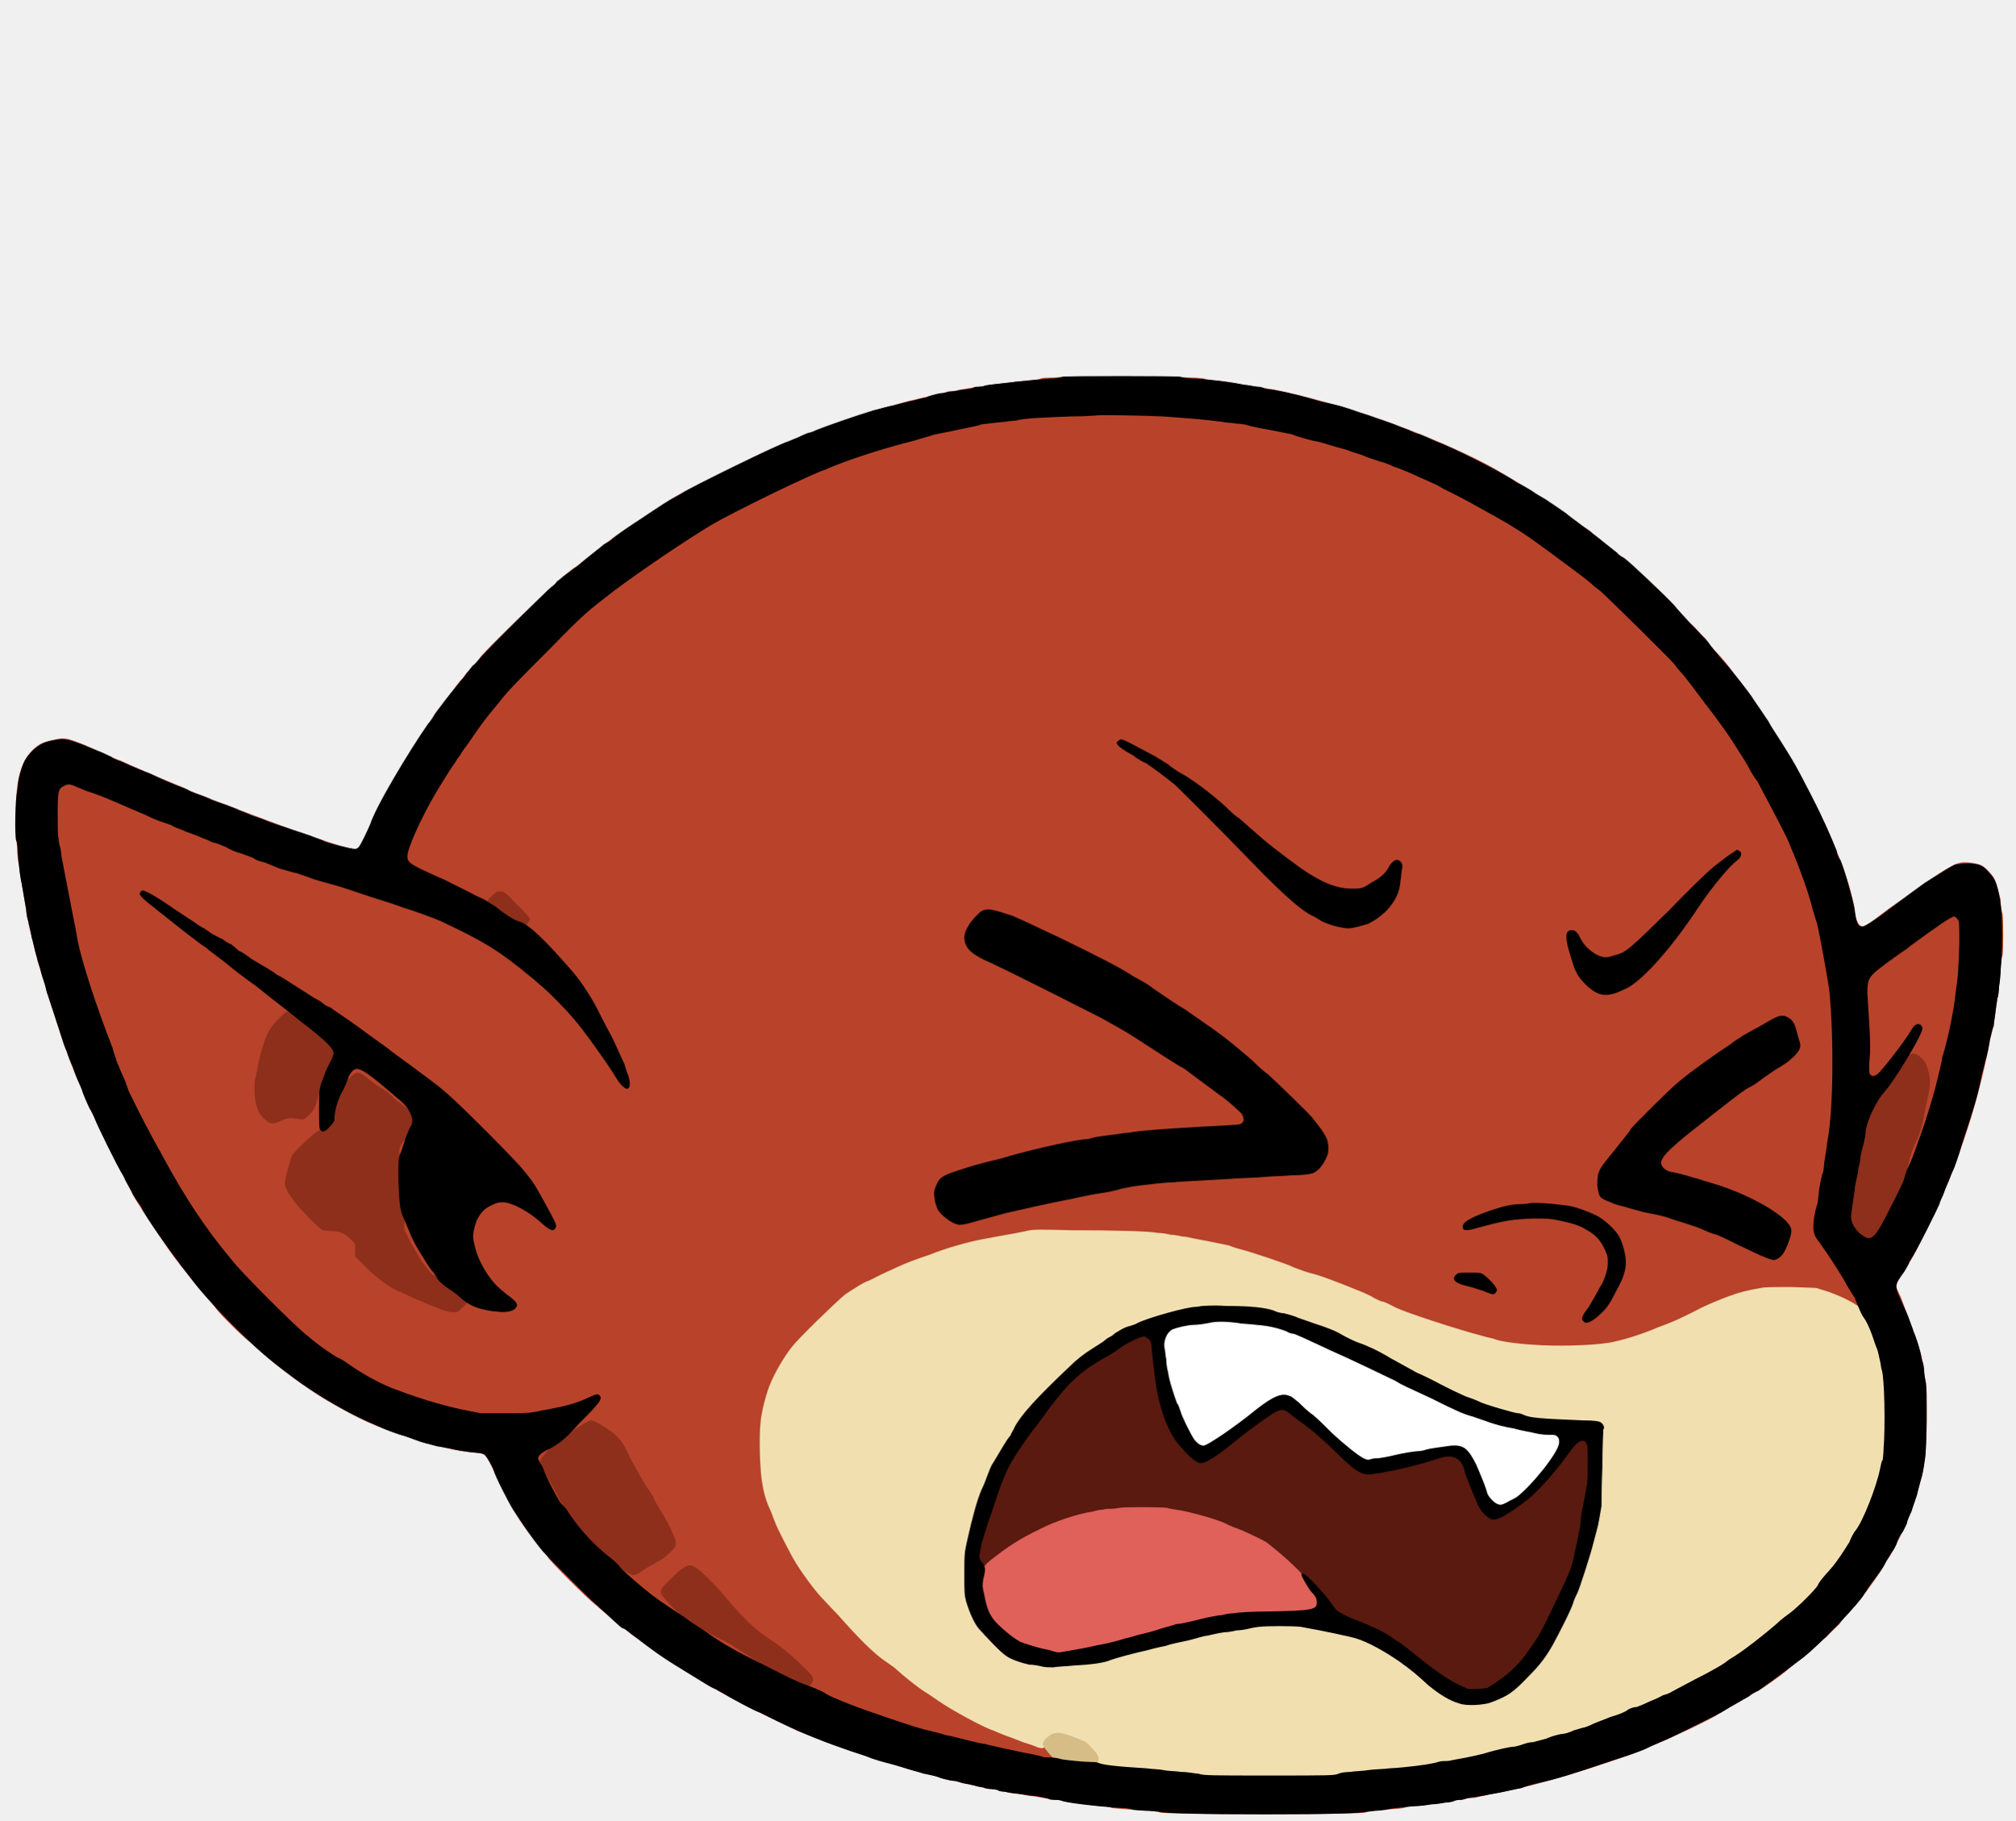
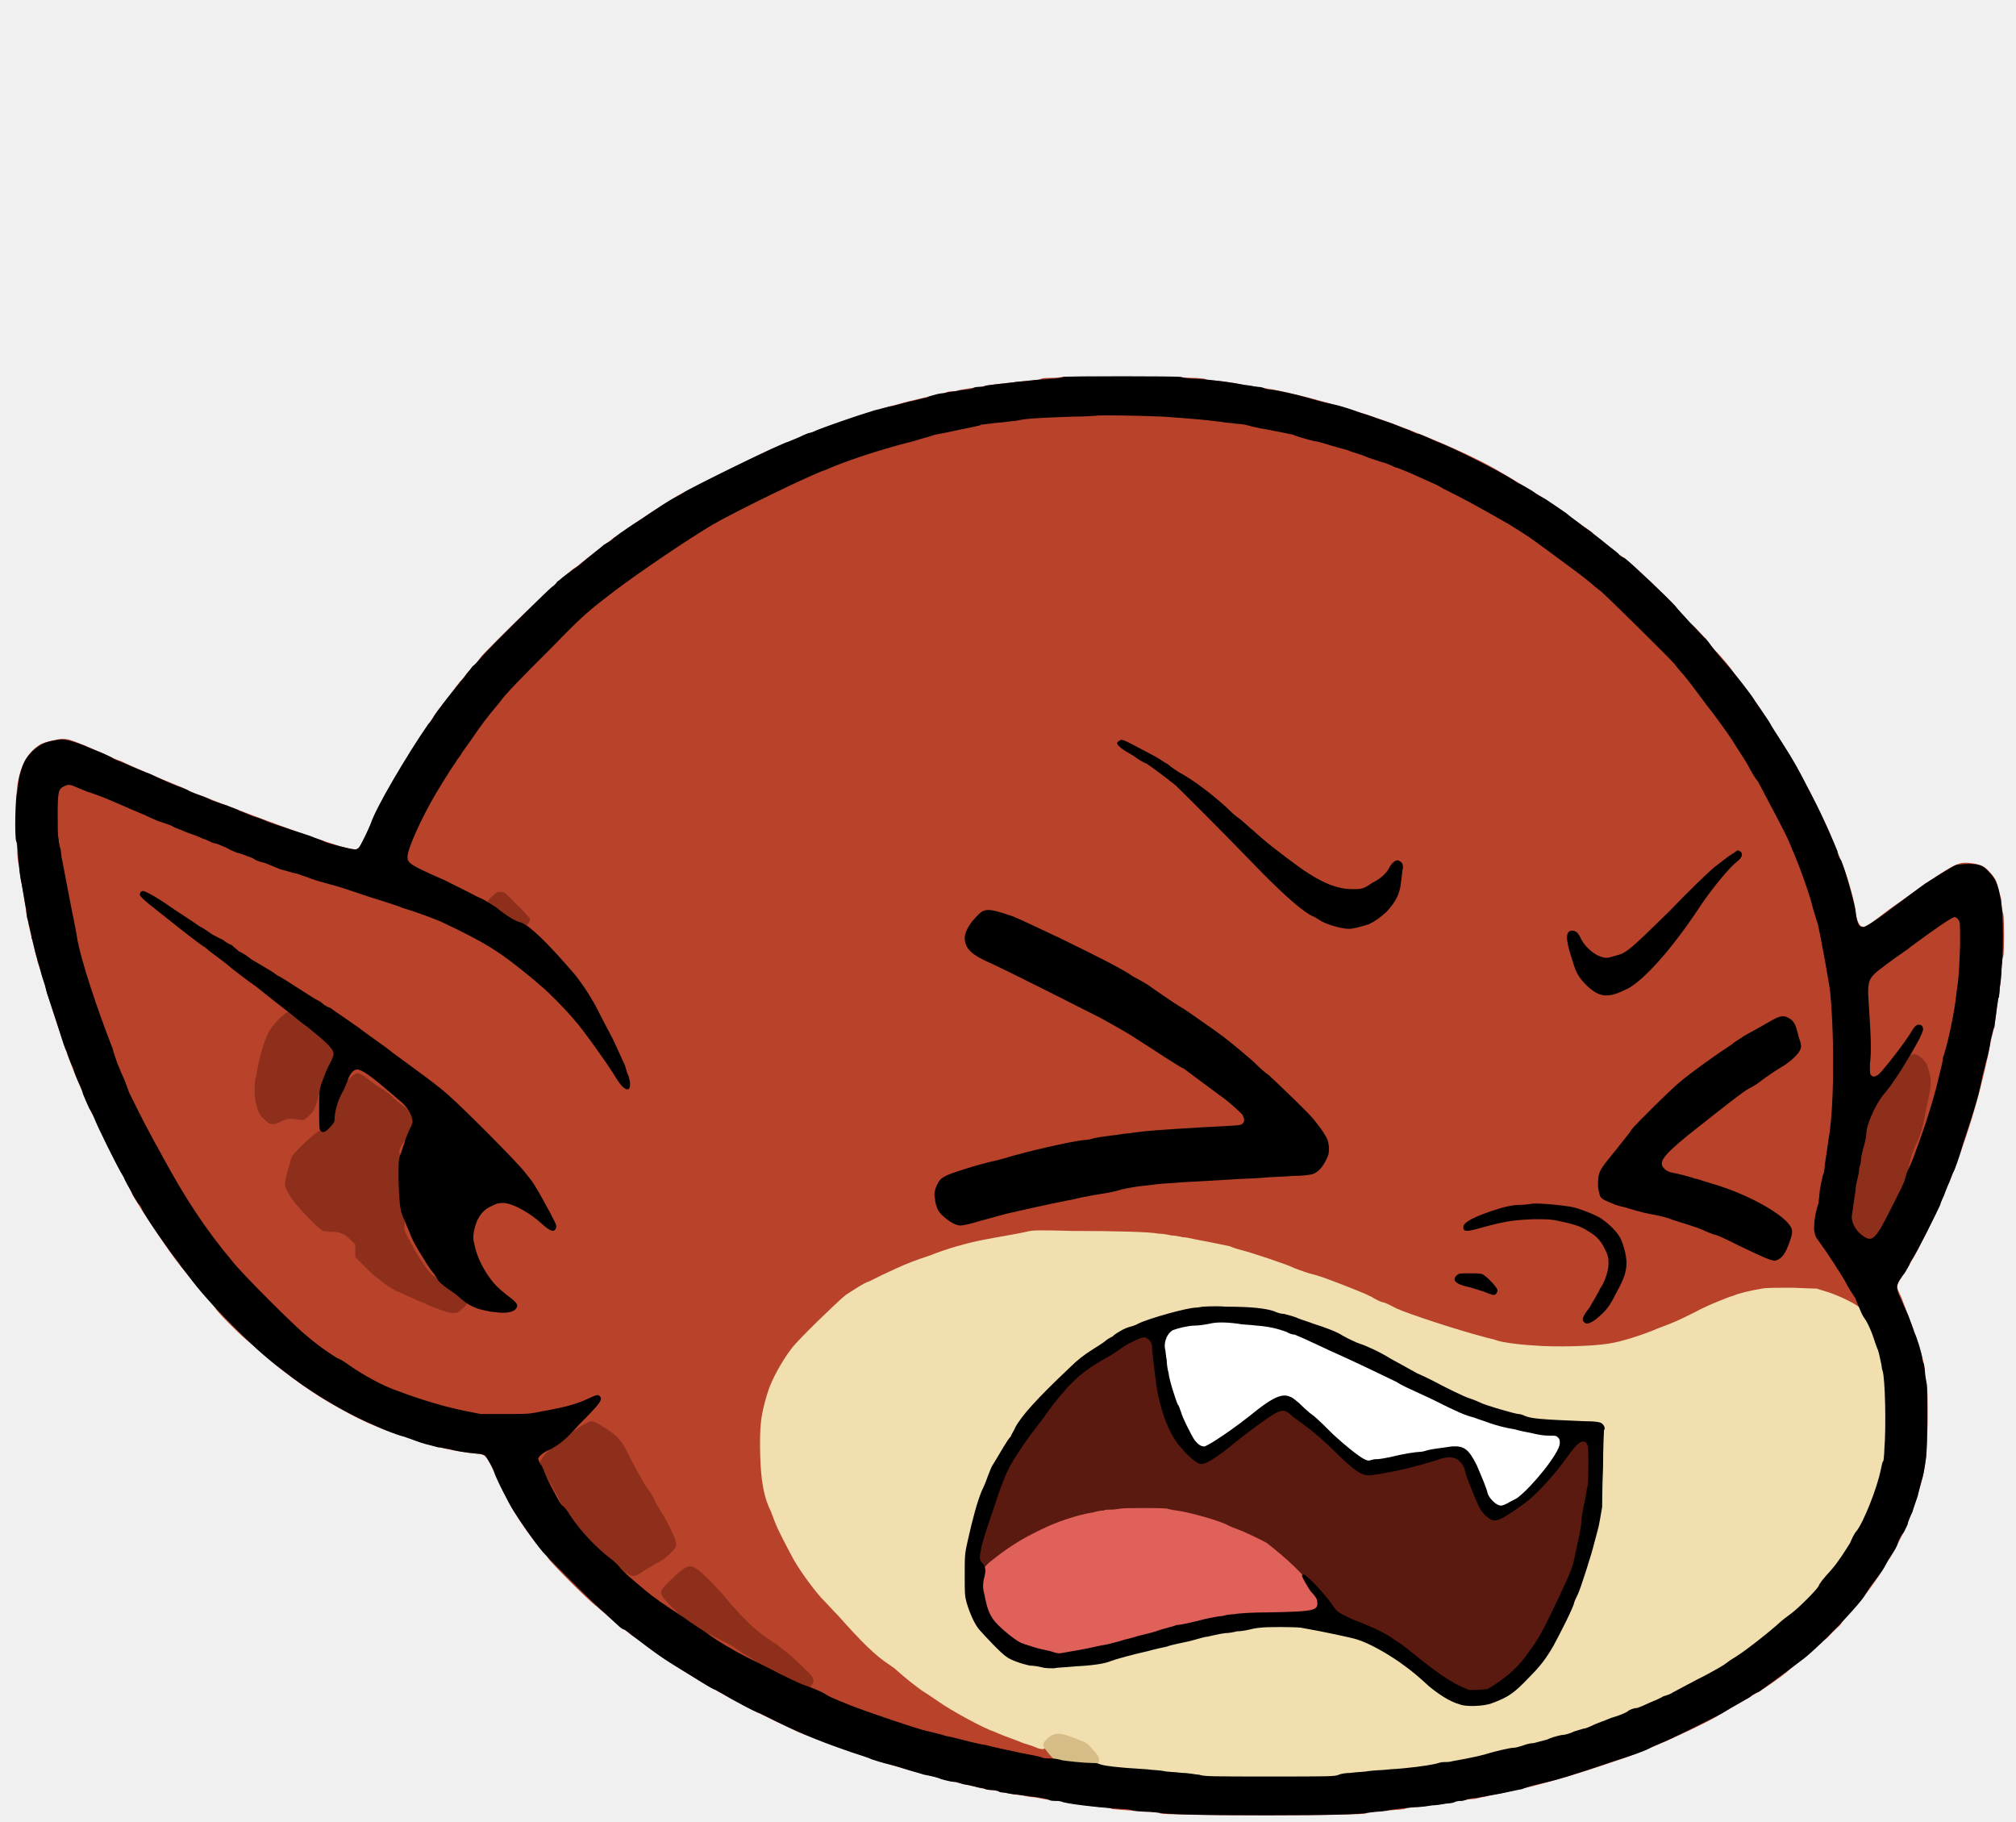
- <svg xmlns="http://www.w3.org/2000/svg" width="559" height="505" viewBox="0 0 2236 2020" preserveAspectRatio="none">
+ <svg xmlns="http://www.w3.org/2000/svg" width="164.905" height="148.975" viewBox="0 0 2236 2020" preserveAspectRatio="none">
  <g transform="translate(0,2020) scale(1,-1)" fill="#B8432A" stroke="none">
    <path d="M1179 1602 c-1 0 -7 -1 -12 -1 -4 0 -10 0 -12 -1 -2 -1 -8 -2 -14 -2 -26 -3 -46 -5 -47 -6 -1 0 -6 -1 -21 -3 -4 -1 -9 -1 -10 -2 -2 -1 -5 -1 -6 -1 -2 0 -5 0 -7 -1 -2 -1 -7 -2 -21 -5 -57 -13 -108 -30 -169 -56 -17 -7 -97 -47 -109 -54 -5 -3 -11 -7 -12 -8 -6 -3 -35 -22 -46 -30 -6 -4 -12 -8 -13 -9 -6 -4 -30 -23 -40 -31 -3 -2 -6 -4 -8 -6 -14 -10 -91 -85 -99 -95 -2 -3 -6 -8 -9 -11 -3 -3 -7 -7 -8 -9 -1 -2 -4 -5 -6 -7 -2 -3 -5 -6 -6 -8 -6 -8 -15 -20 -17 -22 -2 -2 -8 -12 -15 -22 -11 -16 -17 -26 -27 -43 -2 -3 -6 -9 -9 -15 -8 -12 -21 -37 -25 -48 -4 -10 -11 -24 -13 -26 -2 -3 -5 -2 -15 0 -19 5 -78 26 -132 47 -9 3 -20 8 -26 10 -6 2 -13 5 -16 6 -3 2 -7 4 -10 5 -10 4 -34 14 -45 19 -7 3 -16 7 -20 9 -4 1 -12 5 -19 8 -17 8 -32 14 -39 16 -7 1 -8 1 -17 -1 -5 -1 -12 -3 -15 -5 -13 -8 -22 -23 -25 -47 -2 -15 -1 -82 2 -86 0 -1 1 -5 1 -9 1 -4 1 -10 2 -12 2 -10 4 -25 5 -30 0 -3 1 -8 2 -11 1 -5 1 -7 4 -18 1 -4 4 -18 6 -24 0 -2 2 -8 4 -13 1 -6 4 -13 5 -17 2 -9 23 -73 28 -85 5 -14 15 -36 21 -51 3 -6 8 -15 10 -20 5 -11 20 -43 28 -56 3 -6 8 -15 10 -20 9 -16 41 -64 54 -80 2 -2 5 -6 8 -10 8 -10 15 -19 22 -26 3 -4 7 -8 8 -10 3 -5 29 -31 37 -37 4 -3 10 -9 14 -12 18 -17 51 -41 73 -54 36 -21 54 -29 88 -40 29 -10 54 -16 78 -18 9 -1 10 -2 16 -14 8 -17 20 -43 25 -50 9 -15 22 -33 31 -43 3 -3 6 -7 7 -9 3 -5 44 -46 52 -52 4 -3 9 -8 13 -11 9 -8 16 -14 21 -17 2 -2 7 -6 12 -9 22 -17 35 -26 62 -42 17 -11 22 -13 45 -26 15 -8 41 -21 73 -36 18 -7 46 -18 71 -26 22 -8 68 -21 83 -24 3 -1 8 -3 9 -3 1 0 6 -2 10 -2 8 -2 9 -2 25 -6 5 -1 12 -3 15 -3 3 0 8 -1 12 -2 8 -2 14 -3 23 -4 4 -1 10 -2 13 -2 6 -1 15 -3 24 -4 4 0 7 -1 8 -1 1 -1 17 -3 42 -6 6 0 12 -1 12 -2 1 0 9 -1 38 -3 8 0 15 -1 16 -2 3 -1 44 -2 117 -2 70 0 108 1 111 2 1 1 8 2 33 4 4 0 9 1 10 1 1 1 6 2 12 2 18 2 42 5 43 6 1 0 4 1 8 1 3 1 9 2 12 2 3 0 7 1 10 2 2 0 6 1 9 2 46 8 93 22 151 42 26 9 81 34 102 46 2 2 8 5 13 8 15 8 22 13 31 18 9 5 27 18 33 23 2 2 7 6 12 10 4 3 11 9 17 14 5 5 12 11 16 14 3 4 10 10 14 14 3 5 9 12 13 16 11 12 24 29 34 45 3 6 7 12 8 13 4 6 19 35 23 47 5 12 13 39 15 50 3 17 3 22 4 54 0 28 0 36 -1 42 -1 5 -2 10 -2 13 0 6 -1 10 -6 28 -4 13 -9 26 -20 55 -3 6 -5 11 -5 12 0 2 3 8 5 10 0 1 5 8 9 15 11 18 31 59 41 84 9 20 24 63 31 88 5 16 14 53 17 70 1 7 4 18 5 21 0 2 2 12 3 23 1 5 1 10 2 10 0 1 1 8 3 32 0 5 1 12 2 14 1 7 1 38 0 46 -1 3 -2 8 -2 10 0 3 0 7 -1 9 -3 11 -4 16 -6 20 -3 5 -10 13 -15 15 -5 2 -15 4 -22 3 -7 -1 -17 -7 -39 -22 -15 -10 -15 -11 -41 -29 -26 -20 -28 -21 -32 -19 -3 2 -6 11 -6 17 0 5 -7 32 -13 48 -3 8 -9 22 -15 37 -4 10 -18 38 -23 48 -3 5 -6 11 -7 13 -2 5 -12 22 -29 49 -21 34 -27 42 -48 69 -4 6 -13 17 -21 25 -4 4 -8 10 -10 13 -3 2 -9 10 -16 16 -6 6 -14 15 -18 20 -10 11 -48 47 -55 52 -1 1 -4 3 -7 5 -4 3 -6 5 -21 17 -4 3 -9 7 -11 9 -6 4 -28 20 -36 26 -8 6 -39 25 -68 42 -44 25 -124 57 -183 73 -24 7 -57 15 -71 17 -13 2 -17 3 -25 4 -11 2 -21 4 -34 5 -5 0 -10 1 -11 2 -1 0 -7 1 -14 1 -16 1 -140 2 -143 1z" />
  </g>
  <g transform="translate(0,2020) scale(1,-1)" fill="#8E2F1C" stroke="none">
    <path d="M546 1026 c-3 -2 -5 -5 -5 -6 0 -3 9 -11 22 -19 11 -8 16 -10 20 -8 3 2 5 6 5 8 -1 1 -7 9 -15 16 -13 14 -14 14 -18 14 -4 0 -5 -1 -9 -5z" />
    <path d="M316 896 c-4 -3 -13 -12 -17 -19 -4 -5 -11 -28 -13 -40 -1 -5 -2 -12 -3 -14 -1 -8 -1 -20 1 -27 2 -9 4 -13 10 -18 6 -6 9 -6 19 -1 8 3 8 3 21 1 4 0 4 0 9 5 4 4 5 5 8 13 6 22 14 43 16 48 2 3 3 6 3 9 0 5 0 6 -6 11 -6 7 -13 13 -28 24 -5 4 -10 8 -11 9 -2 3 -4 2 -9 -1z" />
    <path d="M2115 848 c-3 -3 -13 -18 -19 -28 -2 -3 -6 -9 -10 -14 -4 -4 -9 -12 -11 -15 -4 -9 -9 -23 -9 -28 0 -2 -1 -8 -3 -15 -2 -7 -3 -13 -3 -15 0 -2 -1 -6 -2 -9 0 -3 -1 -8 -2 -12 -1 -4 -2 -9 -2 -12 -1 -6 -2 -14 -4 -28 -1 -7 2 -13 12 -22 10 -11 12 -11 21 -1 6 6 8 9 19 32 14 26 16 34 15 42 0 5 3 17 8 28 4 7 8 20 11 37 1 6 3 14 4 19 2 11 2 15 0 23 -2 9 -4 13 -9 17 -5 5 -10 5 -16 1z" />
    <path d="M388 824 c-4 -3 -8 -8 -10 -11 -5 -7 -10 -24 -10 -28 2 -6 -5 -17 -10 -17 -3 0 -15 -10 -26 -21 -8 -8 -9 -10 -10 -15 -1 -4 -3 -10 -4 -14 -1 -4 -2 -9 -2 -11 0 -4 3 -10 9 -18 6 -9 29 -32 33 -34 1 0 6 -1 10 -1 9 0 14 -2 21 -9 l5 -5 0 -7 0 -7 8 -8 c13 -14 32 -28 41 -31 2 -1 7 -3 11 -5 4 -2 11 -5 16 -7 4 -2 12 -5 17 -7 5 -2 12 -4 15 -4 6 0 6 0 11 5 3 2 5 5 5 6 0 2 -15 16 -20 19 -2 1 -7 4 -9 6 -2 2 -6 4 -8 5 -6 4 -18 22 -29 44 -4 7 -4 8 -3 13 0 7 0 9 -1 21 -1 5 -2 19 -2 31 0 16 -1 21 -2 24 -3 6 0 12 9 22 3 3 6 8 7 10 4 9 1 13 -12 23 -5 4 -11 8 -13 11 -3 3 -8 6 -10 8 -3 1 -10 6 -15 10 -13 10 -14 10 -22 2z" />
    <path d="M651 442 c-8 -3 -34 -23 -43 -31 -9 -10 -11 -14 -9 -19 1 -1 4 -6 8 -11 5 -8 17 -30 17 -33 0 -9 48 -60 64 -68 2 -1 6 -4 8 -5 6 -4 8 -4 18 3 4 3 11 6 15 9 5 2 10 6 14 10 6 6 7 7 7 11 0 4 -8 22 -17 36 -3 5 -7 11 -8 15 -2 3 -4 7 -6 9 -3 4 -8 13 -19 33 -7 15 -9 18 -15 25 -4 4 -10 8 -13 10 -3 2 -7 4 -10 6 -5 2 -6 3 -11 0z" />
    <path d="M755 278 c-4 -3 -10 -9 -14 -13 -11 -11 -11 -11 4 -27 13 -13 22 -19 36 -27 4 -2 13 -7 19 -10 6 -3 14 -7 16 -9 3 -2 7 -5 11 -7 13 -8 17 -11 23 -16 7 -6 35 -20 42 -22 3 0 4 0 7 3 5 6 5 9 -6 19 -10 10 -19 18 -31 27 -9 6 -13 8 -26 19 -8 7 -23 23 -31 33 -9 11 -27 29 -32 32 -7 5 -10 4 -18 -2z" />
  </g>
  <g transform="translate(0,2020) scale(1,-1)" fill="#F1DFB0" stroke="none">
    <path d="M1138 654 c-8 -2 -33 -6 -48 -9 -16 -3 -41 -10 -58 -17 -6 -2 -15 -5 -20 -7 -13 -5 -21 -9 -34 -15 -6 -3 -12 -6 -14 -7 -5 -1 -18 -10 -26 -15 -12 -10 -51 -48 -59 -58 -8 -10 -19 -28 -25 -43 -4 -10 -9 -29 -10 -40 -2 -17 -1 -55 2 -70 2 -12 5 -21 9 -29 2 -5 4 -11 5 -13 2 -6 13 -27 20 -40 8 -14 22 -33 31 -43 5 -5 13 -14 19 -20 23 -26 39 -42 52 -51 3 -2 7 -5 10 -7 11 -10 26 -22 34 -27 2 -1 9 -6 15 -10 14 -10 51 -30 61 -33 2 -1 7 -3 12 -5 5 -2 14 -5 21 -8 7 -2 15 -5 17 -6 5 -1 5 -1 8 1 8 6 10 7 14 7 5 0 27 -7 31 -10 2 -2 4 -4 8 -12 3 -8 8 -9 59 -13 7 -1 15 -1 19 -2 4 -1 13 -1 20 -2 7 0 16 -2 19 -2 5 -2 15 -2 78 -2 66 0 73 0 77 2 2 1 8 2 13 2 6 1 15 1 20 2 6 1 17 1 24 2 19 1 41 4 50 6 3 1 7 2 9 2 3 0 7 0 10 1 23 4 31 5 39 8 11 4 25 7 29 7 2 0 6 1 9 2 3 1 8 3 12 3 4 1 10 3 13 4 4 1 9 2 12 3 6 1 18 5 33 9 2 1 7 3 11 5 4 2 13 5 20 8 7 2 14 5 16 6 2 1 7 3 11 5 5 1 12 4 17 6 4 2 11 5 14 7 4 1 8 2 9 3 1 2 20 11 37 20 7 4 17 9 22 13 5 4 11 7 12 8 7 4 25 19 41 32 4 4 10 9 14 12 8 6 37 33 39 38 1 2 4 6 7 10 3 3 7 8 9 11 8 9 14 17 19 27 2 4 5 10 7 12 5 6 11 19 19 41 7 20 11 35 12 51 2 24 1 75 -2 88 -1 4 -2 9 -3 13 -1 3 -3 10 -5 15 -2 5 -4 12 -6 15 -2 8 -8 17 -14 24 -6 5 -19 12 -36 18 l-13 4 -27 1 c-18 0 -30 0 -34 -1 -12 -2 -25 -5 -32 -8 -4 -1 -11 -4 -16 -6 -5 -2 -17 -7 -26 -12 -18 -9 -22 -11 -41 -18 -16 -7 -41 -15 -55 -17 -19 -3 -59 -4 -83 -2 -18 1 -38 4 -42 6 -2 1 -9 2 -15 4 -27 7 -82 25 -95 31 -6 3 -13 7 -16 7 -3 1 -9 4 -12 6 -8 4 -16 7 -31 13 -21 8 -26 10 -38 13 -7 2 -14 5 -17 6 -5 3 -47 17 -59 20 -4 1 -10 3 -12 4 -4 1 -29 6 -40 8 -4 1 -9 2 -12 2 -4 1 -10 2 -13 2 -4 1 -10 2 -14 2 -10 2 -49 3 -96 3 -38 1 -43 1 -51 -1z m253 -88 c10 -1 17 -2 22 -4 2 -1 8 -3 13 -4 6 -1 13 -3 17 -5 4 -1 13 -5 20 -7 14 -4 20 -7 30 -13 4 -2 8 -5 11 -6 17 -6 24 -9 37 -17 8 -5 21 -12 29 -16 7 -3 16 -7 18 -9 15 -8 36 -18 41 -19 3 -1 8 -3 10 -5 6 -2 42 -13 46 -13 1 0 4 -1 6 -2 7 -3 18 -4 66 -6 16 -1 18 -1 18 -5 0 -1 -1 -19 -1 -41 0 -22 -1 -44 -2 -48 -2 -13 -3 -20 -4 -25 -1 -3 -3 -9 -3 -12 -2 -7 -6 -21 -10 -33 -2 -5 -4 -10 -11 -30 -3 -8 -18 -38 -26 -52 -19 -34 -40 -52 -67 -60 -5 -2 -9 -2 -19 -2 -12 0 -13 1 -20 4 -10 5 -22 13 -30 20 -13 12 -18 17 -31 26 -16 11 -33 20 -47 24 -10 3 -36 9 -61 13 -7 1 -41 2 -43 1 -1 -1 -8 -2 -21 -4 -4 0 -9 -1 -13 -2 -4 -1 -9 -1 -12 -2 -4 0 -9 -1 -13 -2 -4 -1 -13 -3 -20 -5 -8 -2 -19 -5 -24 -6 -6 -1 -15 -4 -20 -5 -10 -2 -38 -10 -43 -12 -2 -1 -16 -3 -23 -4 -3 -1 -11 -2 -20 -2 -9 -1 -18 -1 -22 -2 -4 0 -10 0 -13 1 -4 1 -10 2 -14 2 -20 3 -33 12 -48 32 -8 9 -9 11 -14 21 -5 15 -6 20 -6 43 0 20 0 24 3 35 5 26 11 48 15 57 3 5 6 12 7 17 2 5 5 12 7 16 9 14 16 25 19 29 1 3 4 7 5 10 5 10 22 31 36 43 3 3 11 11 18 18 9 8 16 14 25 20 7 4 15 9 17 11 2 2 6 4 8 5 2 2 5 4 7 5 3 2 7 4 10 5 3 1 8 3 12 4 4 2 10 5 15 6 13 5 44 12 49 12 2 0 6 1 7 1 3 1 46 0 57 -1z" />
  </g>
  <g transform="translate(0,2020) scale(1,-1)" fill="#D6BC86" stroke="none">
    <path d="M1167 96 c-5 -3 -10 -8 -10 -11 0 -2 5 -9 12 -16 3 -3 15 -7 25 -7 4 0 8 0 10 -1 5 -1 10 0 13 3 4 4 2 9 -6 17 -5 6 -7 7 -13 9 -4 2 -10 4 -13 5 -9 3 -12 3 -18 1z" />
  </g>
  <g transform="translate(0,2020) scale(1,-1)" fill="#5A1A10" stroke="none">
    <path d="M1256 536 c-6 -3 -13 -7 -16 -10 -4 -2 -11 -7 -17 -10 -16 -9 -19 -12 -34 -26 -13 -13 -22 -24 -33 -39 -3 -4 -11 -14 -17 -22 -21 -30 -26 -39 -35 -63 -2 -9 -6 -18 -6 -20 -4 -11 -14 -42 -15 -47 -1 -7 0 -10 5 -16 5 -5 8 -5 13 0 12 10 31 22 53 33 23 12 48 19 79 22 14 2 54 2 62 1 17 -3 32 -6 39 -8 4 -2 11 -4 15 -5 4 -1 9 -3 12 -4 2 -2 7 -4 10 -5 8 -2 30 -13 36 -18 14 -11 22 -17 28 -22 5 -5 6 -6 9 -6 3 0 5 -1 12 -9 5 -5 11 -12 14 -16 8 -11 16 -19 24 -23 4 -2 9 -4 10 -4 5 -2 21 -8 25 -11 9 -4 30 -18 38 -25 16 -13 21 -17 31 -24 5 -4 14 -9 20 -12 l11 -5 10 0 11 1 7 4 c21 14 40 35 53 56 6 10 31 63 36 76 5 11 12 45 12 54 0 2 1 11 3 19 2 9 3 18 4 21 2 9 1 41 0 45 -2 4 -6 8 -9 8 -3 0 -15 -12 -21 -21 -8 -11 -14 -19 -21 -27 -4 -4 -7 -8 -7 -8 0 -2 -32 -25 -42 -30 -8 -4 -15 -1 -21 9 -4 8 -12 28 -15 39 -2 7 -4 9 -8 13 -7 7 -13 9 -22 5 -13 -4 -48 -13 -61 -15 -4 -1 -9 -2 -12 -2 -13 -3 -21 1 -44 23 -18 17 -31 28 -40 35 -3 2 -7 5 -10 8 -6 5 -10 6 -15 3 -6 -2 -29 -19 -51 -37 -14 -11 -26 -19 -31 -20 -4 -1 -4 -1 -9 2 -3 2 -8 7 -11 11 -20 23 -28 52 -33 108 l0 9 -5 5 c-7 6 -9 6 -21 0z" />
  </g>
  <g transform="translate(0,2020) scale(1,-1)" fill="#E0605A" stroke="none">
    <path d="M1242 347 c-1 0 -5 -1 -8 -1 -4 0 -8 0 -10 -1 -3 0 -8 -1 -11 -2 -19 -3 -42 -11 -58 -19 -23 -11 -37 -20 -57 -36 -7 -6 -8 -8 -11 -22 -1 -7 -1 -13 4 -26 4 -13 5 -15 17 -27 18 -17 20 -18 39 -23 7 -2 16 -5 19 -6 8 -2 21 0 51 6 3 1 9 2 13 3 3 1 11 2 16 4 4 2 13 4 19 5 5 1 13 4 17 5 8 3 14 5 36 9 6 1 15 3 21 5 5 1 13 3 17 3 3 1 9 2 13 2 4 1 21 2 38 2 17 1 35 1 40 2 8 0 8 1 13 6 5 4 5 5 5 8 -1 2 -3 6 -6 9 -2 3 -5 8 -7 11 -5 9 -25 28 -47 45 -5 3 -26 13 -32 15 -3 1 -8 3 -10 4 -8 5 -37 13 -52 16 -6 1 -14 2 -16 3 -6 1 -49 1 -53 0z" />
  </g>
  <g transform="translate(0,2020) scale(1,-1)" fill="#FFFFFF" stroke="none">
    <path d="M1341 556 c-5 -1 -12 -2 -16 -2 -4 0 -11 -1 -15 -2 -7 -2 -9 -3 -14 -7 -6 -6 -9 -13 -8 -20 1 -3 1 -9 2 -13 2 -17 3 -22 4 -26 1 -2 3 -7 4 -10 0 -4 2 -9 4 -12 2 -3 3 -8 4 -10 2 -8 14 -30 19 -36 6 -6 8 -7 13 -5 7 3 30 19 55 39 13 10 21 15 27 17 5 1 6 1 10 -1 3 -2 9 -6 13 -10 4 -3 12 -11 18 -15 6 -5 16 -15 22 -21 14 -13 24 -21 30 -24 4 -2 5 -2 8 -1 3 1 6 1 8 1 1 0 7 1 12 2 16 4 30 6 34 6 2 0 6 1 8 2 6 2 20 3 31 3 6 0 8 0 11 -2 3 -2 15 -27 20 -40 3 -9 4 -10 10 -16 7 -7 10 -8 20 -2 6 3 11 6 20 16 15 14 22 23 32 37 4 7 6 11 7 14 0 4 0 4 -5 9 l-5 5 -7 0 c-5 0 -11 1 -19 3 -6 1 -15 3 -18 4 -13 2 -24 5 -33 8 -5 2 -11 4 -14 5 -6 2 -14 5 -44 19 -14 7 -28 14 -31 15 -3 2 -7 4 -9 5 -4 2 -50 24 -67 32 -7 3 -18 8 -24 12 -7 3 -21 8 -32 12 -18 6 -20 6 -32 7 -7 1 -16 1 -20 2 -15 2 -25 2 -33 0z" />
  </g>
  <g transform="translate(0,2020) scale(1,-1)" fill="#000000" stroke="none">
    <path d="M1179 1602 c-1 -1 -8 -2 -14 -2 -7 -1 -17 -1 -22 -2 -6 -1 -15 -1 -19 -2 -18 -2 -29 -3 -32 -4 -1 -1 -4 -1 -5 -1 -2 0 -5 0 -7 -1 -1 -1 -6 -2 -9 -2 -13 -2 -21 -3 -24 -4 -3 0 -8 -1 -11 -2 -4 -1 -7 -2 -8 -3 -1 0 -6 -1 -13 -3 -6 -1 -17 -4 -24 -6 -7 -1 -16 -4 -21 -5 -20 -6 -54 -18 -64 -22 -4 -2 -7 -3 -8 -3 -1 0 -6 -2 -12 -5 -7 -3 -12 -5 -12 -5 -4 0 -109 -51 -117 -57 -3 -2 -7 -4 -9 -5 -6 -3 -18 -11 -27 -17 -3 -2 -10 -7 -15 -10 -14 -9 -25 -17 -29 -21 -2 -1 -5 -3 -7 -4 -3 -3 -18 -14 -29 -24 -5 -3 -11 -8 -14 -10 -3 -2 -7 -6 -9 -7 -1 -2 -4 -5 -6 -6 -4 -3 -74 -72 -79 -79 -2 -2 -6 -7 -9 -9 -2 -3 -7 -9 -10 -13 -3 -4 -9 -11 -13 -16 -9 -11 -13 -17 -19 -25 -2 -4 -5 -8 -7 -10 -23 -33 -59 -94 -64 -111 -2 -5 -11 -24 -13 -26 -1 -1 -3 -2 -4 -2 -4 0 -32 7 -35 9 -1 1 -8 3 -15 6 -37 12 -45 15 -48 16 -1 1 -9 4 -16 6 -7 3 -14 6 -15 6 0 1 -7 3 -14 6 -7 2 -14 5 -15 5 -2 1 -8 4 -14 6 -6 2 -13 5 -14 6 -2 1 -8 3 -13 5 -5 2 -12 5 -14 6 -2 1 -9 4 -15 7 -6 2 -15 6 -20 8 -6 3 -12 5 -14 6 -2 1 -6 2 -8 4 -2 1 -8 4 -13 6 -5 2 -13 5 -17 7 -10 4 -20 7 -25 7 -6 0 -19 -3 -22 -5 -2 -1 -7 -4 -11 -8 -5 -5 -8 -9 -10 -14 -3 -7 -6 -19 -6 -25 0 -2 -1 -5 -1 -7 -2 -4 -3 -49 -1 -54 1 -1 2 -8 2 -15 1 -14 2 -23 4 -32 2 -11 4 -24 5 -28 0 -3 1 -7 1 -9 1 -3 2 -9 3 -12 1 -4 2 -9 2 -11 1 -2 2 -7 3 -11 1 -5 4 -15 6 -22 2 -8 5 -17 6 -20 1 -4 2 -9 3 -11 3 -9 12 -36 15 -46 2 -6 4 -13 6 -16 1 -4 4 -12 7 -18 2 -7 5 -14 6 -16 1 -2 4 -8 5 -13 2 -5 5 -12 7 -16 2 -3 5 -9 6 -12 2 -6 25 -53 32 -64 2 -5 6 -12 9 -17 2 -5 6 -10 7 -12 2 -2 4 -5 5 -8 4 -8 28 -43 40 -58 3 -5 9 -12 12 -16 11 -15 27 -33 49 -55 29 -29 39 -37 67 -58 27 -20 62 -40 88 -51 15 -7 24 -10 30 -12 4 -1 10 -3 15 -5 10 -4 16 -5 27 -8 4 0 10 -2 13 -2 6 -2 19 -4 30 -5 5 0 7 -1 9 -2 3 -4 9 -14 10 -18 1 -5 15 -33 22 -44 7 -11 22 -33 32 -45 8 -9 59 -60 69 -68 4 -4 11 -10 14 -13 3 -3 6 -5 7 -5 1 0 3 -2 5 -3 2 -2 10 -8 18 -14 24 -18 27 -19 69 -45 5 -3 9 -5 10 -5 0 0 3 -2 7 -4 8 -5 37 -21 42 -22 2 -1 10 -5 18 -9 33 -16 54 -24 83 -34 9 -3 19 -6 23 -8 3 -1 12 -4 21 -6 8 -2 17 -5 20 -6 3 -1 11 -3 17 -5 6 -1 15 -3 19 -5 4 -1 11 -3 16 -3 4 -1 9 -3 11 -3 1 0 6 -1 10 -2 3 -1 8 -2 10 -2 1 -1 5 -2 9 -2 3 0 6 -1 7 -1 0 -1 4 -2 8 -2 4 -1 10 -2 14 -2 3 -1 9 -1 13 -2 12 -1 20 -3 22 -4 1 -1 4 -1 6 -1 3 0 6 0 8 -1 4 -2 35 -6 66 -8 6 0 12 -1 13 -2 2 0 8 -1 13 -1 6 0 12 -1 15 -1 7 -2 47 -3 119 -3 71 0 106 1 114 3 2 0 7 1 10 1 4 0 8 1 10 1 2 1 10 2 31 4 6 0 14 1 19 2 4 0 11 1 16 2 4 0 9 1 10 2 2 1 5 1 7 1 2 0 5 1 7 2 2 0 5 1 6 1 3 0 8 1 30 5 10 2 18 4 24 5 2 1 11 4 20 6 19 4 38 10 82 25 19 6 31 10 39 14 3 2 9 4 13 6 7 2 58 28 68 33 8 5 13 8 22 13 3 2 8 4 10 6 2 2 6 4 9 5 4 3 33 24 50 37 19 15 63 61 68 71 1 1 4 7 8 12 4 5 10 13 13 18 2 4 6 11 8 14 3 4 6 9 7 13 1 4 4 9 6 11 2 3 4 8 5 10 0 3 3 9 5 13 1 4 4 12 6 18 1 5 3 12 4 16 2 6 3 11 5 25 2 12 2 73 1 83 -1 5 -2 11 -2 14 0 2 -1 6 -1 8 -1 1 -2 5 -2 7 -1 7 -6 23 -9 29 -1 4 -4 11 -6 17 -2 5 -6 13 -8 18 -7 15 -7 17 4 31 3 5 5 9 5 9 0 1 1 3 3 6 4 5 29 55 31 60 0 1 2 6 4 10 1 3 4 11 6 15 2 5 4 11 5 12 1 2 6 15 10 30 15 45 18 56 22 77 1 3 3 11 4 16 2 5 4 16 5 23 2 7 3 14 4 14 0 1 1 8 3 23 1 5 1 10 2 10 0 1 1 6 1 11 1 5 2 15 2 21 2 15 2 58 0 70 -3 20 -5 28 -14 37 -6 7 -10 9 -23 9 -5 0 -11 -1 -13 -1 -3 -1 -16 -9 -35 -21 -4 -3 -38 -28 -43 -32 -12 -9 -23 -16 -25 -16 -5 0 -7 2 -9 18 -2 12 -12 47 -16 56 -2 2 -4 7 -4 10 -4 10 -16 38 -27 59 -17 33 -20 39 -36 64 -4 6 -10 15 -13 21 -4 6 -9 13 -11 16 -2 3 -5 7 -6 9 -3 5 -22 30 -35 44 -4 5 -11 13 -15 19 -5 5 -14 15 -21 22 -6 7 -14 15 -16 18 -7 8 -48 47 -56 53 -3 1 -6 3 -7 5 -2 2 -9 7 -15 12 -6 5 -13 10 -15 12 -3 2 -7 5 -10 7 -2 2 -11 8 -18 14 -7 5 -18 12 -22 15 -5 3 -11 6 -12 7 -5 4 -18 11 -19 11 0 0 -3 2 -6 4 -14 9 -67 36 -84 42 -2 1 -7 3 -11 5 -3 1 -8 4 -11 4 -3 1 -7 3 -9 4 -3 1 -11 4 -18 7 -8 3 -18 6 -23 8 -5 2 -13 4 -18 6 -5 2 -12 4 -15 5 -3 1 -12 3 -21 5 -9 2 -17 5 -18 5 -10 3 -36 9 -42 9 -2 0 -4 1 -5 1 -1 1 -5 2 -8 2 -3 0 -10 2 -14 2 -15 3 -37 6 -55 7 -7 0 -14 1 -16 2 -5 1 -127 1 -131 0z m111 -44 c27 -2 43 -3 66 -6 4 -1 11 -1 16 -2 4 0 10 -1 13 -2 3 -1 9 -2 13 -3 12 -2 26 -5 36 -7 4 -2 15 -5 23 -7 7 -1 16 -4 19 -5 3 -1 11 -3 18 -5 7 -3 16 -5 20 -7 4 -2 12 -4 17 -6 5 -1 12 -4 16 -6 4 -1 8 -3 11 -4 3 -1 27 -12 36 -16 2 -1 5 -3 7 -4 8 -4 20 -10 31 -16 25 -14 29 -16 41 -23 24 -15 21 -13 47 -32 27 -20 38 -28 45 -34 2 -2 7 -6 11 -9 9 -8 73 -71 81 -80 3 -4 7 -9 10 -12 5 -6 12 -15 26 -34 8 -10 24 -32 29 -40 8 -13 15 -23 18 -29 2 -4 6 -11 10 -16 10 -19 31 -58 35 -68 1 -2 3 -8 5 -12 7 -17 17 -44 21 -61 2 -6 4 -14 5 -16 3 -12 13 -67 14 -77 5 -55 4 -131 -2 -163 -1 -7 -2 -15 -4 -27 0 -4 -1 -8 -1 -9 -2 -4 -5 -21 -5 -24 0 -3 -1 -7 -1 -10 -4 -12 -5 -22 -5 -29 1 -6 1 -8 5 -13 13 -18 21 -31 29 -44 4 -8 10 -17 12 -20 1 -3 3 -8 4 -10 1 -2 3 -8 6 -12 3 -4 6 -11 8 -16 2 -5 4 -12 6 -17 2 -4 3 -11 4 -15 1 -3 1 -8 2 -10 3 -9 4 -63 2 -87 0 -6 -1 -12 -1 -13 -1 0 -2 -5 -3 -10 -4 -20 -19 -58 -27 -68 -2 -2 -5 -8 -7 -13 -5 -8 -13 -21 -21 -30 -10 -11 -13 -15 -14 -18 -3 -5 -21 -23 -30 -30 -4 -3 -11 -8 -15 -12 -16 -14 -37 -30 -45 -35 -1 -1 -7 -4 -12 -8 -5 -4 -15 -9 -22 -13 -16 -8 -34 -18 -38 -20 -1 -1 -6 -3 -10 -4 -3 -2 -10 -5 -15 -7 -4 -2 -11 -5 -14 -6 -4 0 -9 -2 -11 -4 -3 -2 -11 -5 -18 -7 -7 -3 -16 -6 -20 -8 -4 -2 -9 -4 -11 -4 -3 -1 -7 -2 -10 -3 -4 -2 -10 -4 -14 -4 -5 -1 -12 -3 -16 -5 -4 -1 -11 -3 -15 -4 -5 0 -10 -2 -13 -3 -3 -1 -7 -2 -8 -2 -5 0 -21 -4 -28 -6 -6 -2 -18 -5 -41 -9 -3 -1 -7 -1 -10 -1 -2 0 -6 -1 -9 -2 -9 -2 -31 -5 -50 -6 -7 -1 -18 -1 -24 -2 -5 -1 -14 -1 -20 -2 -5 0 -11 -1 -13 -2 -4 -2 -11 -2 -77 -2 -63 0 -73 0 -78 2 -3 0 -12 2 -19 2 -7 1 -16 1 -20 2 -4 1 -12 1 -19 2 -34 2 -49 4 -53 6 -2 1 -6 1 -8 1 -8 0 -27 2 -33 3 -3 1 -8 2 -12 2 -4 0 -8 0 -10 1 -2 1 -12 3 -23 5 -18 4 -29 6 -40 9 -2 0 -11 2 -19 4 -8 2 -19 5 -25 6 -6 2 -15 4 -19 5 -11 2 -72 23 -87 29 -20 8 -24 10 -27 12 -4 3 -17 8 -23 10 -4 1 -27 12 -38 18 -2 1 -6 3 -8 4 -2 1 -6 3 -8 4 -2 1 -6 3 -10 5 -14 7 -33 18 -45 27 -4 3 -16 10 -25 17 -23 15 -32 21 -44 31 -18 15 -22 19 -26 23 -2 3 -7 8 -11 11 -17 13 -34 31 -46 49 -2 4 -6 9 -9 11 -4 5 -19 34 -20 39 -1 2 -2 5 -4 7 -1 2 -2 5 -2 5 0 3 6 8 14 11 10 6 15 9 31 27 24 24 27 28 23 32 -2 2 -4 1 -15 -4 -11 -5 -22 -8 -43 -12 -7 -1 -14 -3 -17 -3 -2 -1 -16 -1 -31 -1 l-26 0 -20 4 c-19 4 -44 11 -73 22 -15 5 -37 17 -54 29 -4 3 -9 6 -12 7 -5 3 -19 12 -33 24 -13 10 -73 70 -83 83 -31 37 -53 71 -78 117 -3 6 -9 16 -12 22 -12 22 -20 39 -25 49 -2 6 -5 14 -7 18 -2 4 -4 10 -6 14 -1 4 -4 11 -5 16 -18 46 -34 95 -39 120 -1 7 -3 17 -4 22 -2 9 -11 57 -13 67 -1 3 -1 9 -2 13 -1 3 -2 8 -2 11 -1 2 -1 14 -1 27 0 26 1 28 7 31 4 2 5 2 9 1 2 -1 10 -4 17 -7 7 -2 14 -5 17 -6 15 -6 23 -10 47 -20 6 -3 15 -7 19 -8 3 -1 9 -3 11 -4 2 -2 10 -4 16 -7 6 -2 14 -5 18 -7 4 -1 9 -4 12 -5 3 0 9 -3 14 -5 5 -3 12 -6 17 -7 5 -2 11 -4 13 -5 2 -2 8 -4 13 -5 5 -2 12 -5 17 -7 5 -1 13 -4 19 -5 5 -2 12 -4 14 -5 2 -1 9 -3 16 -5 19 -5 21 -6 51 -16 16 -5 32 -10 36 -12 14 -4 35 -12 42 -15 51 -24 66 -34 100 -62 4 -3 9 -8 13 -11 7 -6 26 -25 35 -36 10 -11 36 -48 43 -59 7 -12 12 -18 16 -18 3 0 4 6 1 15 -1 2 -3 8 -4 12 -3 6 -12 27 -16 34 -1 2 -6 11 -11 21 -8 17 -20 35 -29 46 -31 36 -49 53 -59 57 -6 1 -17 8 -28 17 -5 3 -12 8 -17 10 -5 2 -10 5 -12 6 -10 5 -14 7 -28 14 -39 17 -41 19 -41 26 0 9 16 44 32 71 14 23 18 29 21 33 1 2 3 5 4 6 1 1 3 5 6 9 3 4 8 11 12 17 7 10 11 16 27 35 8 11 23 26 58 61 35 36 40 40 70 63 28 21 78 55 108 73 24 14 112 57 126 61 4 2 12 5 17 7 24 9 53 18 81 25 9 3 18 5 20 6 2 1 15 3 28 6 14 3 26 5 26 6 1 0 14 2 27 3 5 1 12 1 15 2 8 2 31 3 60 4 14 0 25 1 26 1 1 1 53 0 74 -1z m882 -558 c2 -2 2 -3 2 -28 -1 -25 -1 -33 -4 -53 -2 -21 -10 -58 -15 -72 0 -3 -2 -11 -4 -19 -4 -18 -9 -34 -15 -53 -3 -9 -8 -23 -11 -31 -3 -9 -7 -18 -8 -20 -2 -3 -3 -8 -4 -11 -1 -5 -7 -16 -15 -32 -17 -34 -21 -39 -31 -32 -8 5 -14 15 -13 23 2 14 3 22 4 28 0 3 1 8 2 12 1 4 2 9 2 12 1 3 2 7 2 9 0 2 1 8 3 15 2 7 3 13 3 15 0 9 9 30 18 42 6 7 8 9 21 29 13 21 24 40 24 45 0 2 -1 3 -2 4 -4 2 -7 0 -11 -7 -7 -12 -32 -44 -37 -48 -4 -2 -5 -3 -8 0 -1 1 -1 3 -1 12 2 17 1 30 -2 78 0 12 1 16 7 22 4 4 23 18 32 24 1 1 5 3 8 6 30 22 46 33 49 33 1 0 3 -1 4 -3z" />
    <path d="M1241 1198 c-1 0 -2 -2 -2 -2 0 -3 7 -8 18 -14 5 -4 12 -8 15 -9 6 -4 21 -15 32 -24 5 -5 35 -34 98 -99 24 -24 43 -41 54 -46 2 -1 6 -3 7 -4 7 -5 25 -10 33 -10 5 0 12 2 22 5 8 4 11 6 20 14 10 11 15 20 16 34 1 5 1 11 2 14 0 4 0 5 -2 7 -1 1 -3 2 -4 2 -3 0 -7 -4 -9 -8 -3 -6 -9 -12 -19 -17 -10 -7 -12 -7 -22 -7 -17 0 -34 7 -57 23 -22 16 -39 29 -53 42 -4 3 -10 9 -15 13 -5 3 -11 9 -15 13 -19 17 -38 31 -53 39 -3 2 -9 6 -11 8 -7 4 -10 7 -24 14 -28 15 -28 15 -31 12z" />
    <path d="M1918 1071 c-4 -3 -12 -9 -17 -13 -5 -4 -28 -26 -50 -49 -44 -43 -47 -46 -60 -49 -9 -3 -11 -3 -20 1 -8 5 -13 10 -17 17 -3 7 -6 10 -10 10 -8 0 -8 -9 0 -33 4 -14 7 -19 16 -28 15 -14 24 -14 46 -3 18 10 49 44 81 93 13 19 32 42 39 47 5 4 6 6 6 9 0 2 -3 4 -5 4 0 0 -4 -3 -9 -6z" />
    <path d="M156 1031 c0 -1 -1 -2 -1 -3 0 -2 9 -10 16 -15 2 -2 9 -7 15 -12 15 -12 34 -27 42 -32 3 -3 13 -10 22 -17 8 -7 24 -19 34 -26 10 -8 25 -20 33 -26 8 -6 18 -15 23 -18 21 -17 25 -21 29 -27 2 -4 1 -6 -5 -18 -3 -6 -6 -15 -8 -20 -2 -7 -2 -10 -2 -28 0 -12 0 -21 1 -22 2 -4 6 -3 11 3 3 3 5 6 5 7 0 11 4 24 10 34 2 4 4 9 5 12 2 6 6 11 10 11 5 0 14 -6 35 -24 4 -3 9 -8 13 -11 7 -6 11 -12 13 -19 1 -5 1 -5 -3 -13 -2 -5 -5 -11 -5 -13 -1 -3 -3 -9 -4 -12 -3 -7 -3 -8 -3 -29 1 -32 2 -37 7 -47 2 -5 4 -10 5 -12 2 -6 5 -12 11 -22 3 -5 7 -11 8 -13 2 -3 5 -8 8 -11 2 -3 4 -6 4 -6 0 -2 8 -9 13 -12 3 -2 9 -6 13 -10 8 -7 16 -11 26 -13 4 -1 9 -2 12 -2 12 -2 22 0 24 5 2 3 0 6 -11 14 -11 9 -14 12 -21 22 -8 12 -13 24 -15 35 -2 7 -1 14 3 25 4 8 8 13 17 17 6 3 8 3 13 3 11 -1 29 -11 43 -24 9 -8 13 -9 15 -3 0 3 0 4 -15 31 -9 16 -10 18 -19 29 -7 10 -69 72 -85 86 -12 11 -33 26 -63 48 -7 6 -25 18 -38 28 -14 10 -28 19 -30 21 -3 1 -7 3 -9 5 -2 2 -6 4 -8 5 -2 1 -11 7 -19 12 -8 5 -17 11 -19 12 -2 1 -6 3 -8 5 -3 2 -6 4 -25 15 -5 4 -11 8 -14 9 -2 2 -6 5 -8 7 -3 1 -8 4 -10 6 -3 1 -8 4 -12 6 -4 3 -10 7 -14 9 -10 7 -15 10 -27 18 -17 12 -32 21 -36 21 0 0 -1 -1 -2 -1z" />
    <path d="M1091 1010 c-3 -1 -7 -5 -13 -12 -8 -11 -10 -18 -6 -27 3 -6 8 -10 20 -16 23 -10 119 -59 129 -64 38 -21 33 -19 72 -44 8 -5 17 -11 20 -12 4 -3 24 -18 39 -29 13 -9 24 -20 26 -22 2 -4 3 -8 0 -10 -1 -2 -4 -2 -43 -4 -51 -3 -63 -4 -78 -6 -4 -1 -11 -1 -15 -2 -16 -2 -23 -3 -28 -4 -3 -1 -7 -2 -9 -2 -8 0 -50 -9 -79 -17 -10 -3 -21 -6 -26 -7 -12 -3 -20 -5 -38 -11 -18 -6 -20 -8 -24 -18 -2 -6 -2 -8 -1 -12 0 -3 1 -7 2 -9 1 -8 18 -21 26 -21 2 0 8 1 15 3 6 2 22 6 36 10 22 5 39 9 69 15 2 0 9 2 14 3 5 1 15 3 22 4 7 1 17 3 23 5 10 2 13 3 33 5 11 2 53 4 88 6 11 1 27 1 36 2 9 1 23 1 33 2 10 0 18 1 22 2 6 2 11 8 15 16 3 6 3 8 3 14 -1 7 -1 8 -6 16 -3 5 -9 12 -12 16 -7 8 -35 35 -49 48 -6 4 -13 11 -17 15 -20 17 -28 24 -45 36 -27 19 -33 23 -35 24 -2 1 -6 4 -8 5 -13 9 -21 14 -29 20 -5 3 -12 7 -16 9 -13 9 -37 21 -82 43 -38 18 -45 21 -52 24 -21 7 -26 8 -32 6z" />
    <path d="M1966 889 c-19 -11 -27 -15 -32 -18 -4 -3 -10 -6 -13 -9 -17 -11 -45 -31 -58 -42 -11 -9 -48 -46 -53 -52 -2 -4 -10 -13 -16 -21 -17 -21 -19 -23 -21 -31 -1 -8 -1 -13 1 -20 1 -4 2 -5 8 -8 3 -1 9 -4 13 -5 3 -1 9 -2 11 -3 3 -1 11 -3 18 -5 15 -3 22 -4 32 -8 26 -8 31 -10 35 -12 2 -1 7 -3 10 -4 3 0 15 -6 27 -12 31 -15 37 -17 41 -17 7 2 11 7 16 21 4 12 4 14 -3 22 -15 15 -50 33 -85 43 -7 2 -15 5 -17 5 -5 2 -21 6 -27 7 -3 1 -5 2 -7 4 -7 7 -2 14 26 37 43 34 62 49 68 52 2 1 6 3 10 6 9 7 21 15 28 19 8 5 18 14 19 19 1 2 1 5 -2 13 -3 13 -5 18 -11 21 -5 3 -9 3 -18 -2z" />
    <path d="M1698 685 c-1 0 -6 -1 -10 -1 -10 0 -19 -2 -34 -7 -23 -8 -31 -13 -31 -18 0 -5 4 -5 18 -1 29 8 37 9 60 10 16 0 19 0 28 -2 15 -3 25 -6 32 -11 9 -5 14 -10 19 -20 4 -8 4 -10 4 -17 0 -7 -4 -19 -8 -25 -1 -1 -3 -6 -5 -9 -2 -4 -6 -10 -8 -14 -8 -10 -9 -14 -6 -16 2 -3 6 -2 13 3 12 10 15 14 23 30 9 16 11 24 11 33 0 8 -4 23 -8 29 -4 7 -16 18 -24 22 -10 5 -24 10 -31 11 -20 3 -40 4 -43 3z" />
    <path d="M1616 606 c-6 -5 -2 -10 12 -13 5 -1 13 -4 17 -5 10 -4 12 -5 14 -3 1 1 2 3 2 4 0 3 -12 16 -17 18 -2 1 -7 1 -14 1 -10 0 -12 0 -14 -2z" />
    <path d="M1334 571 c-1 0 -5 -1 -7 -1 -10 0 -53 -12 -65 -18 -3 -2 -8 -3 -11 -4 -3 -1 -7 -3 -10 -5 -2 -1 -5 -3 -7 -5 -2 -1 -6 -3 -8 -5 -2 -2 -9 -6 -15 -10 -8 -5 -16 -11 -25 -20 -36 -34 -53 -53 -60 -66 -1 -3 -4 -7 -5 -10 -4 -4 -11 -17 -19 -30 -3 -4 -5 -11 -6 -13 -1 -3 -4 -11 -7 -17 -5 -12 -10 -30 -16 -57 -3 -13 -3 -16 -3 -37 0 -20 0 -22 2 -30 4 -13 9 -24 14 -30 7 -8 25 -27 30 -30 5 -4 17 -8 26 -10 4 0 10 -1 14 -2 3 -1 9 -1 13 -1 4 1 13 1 22 2 20 1 34 3 41 6 5 2 27 8 41 11 7 2 16 4 21 5 5 2 16 4 25 6 8 2 17 5 20 5 5 1 12 3 20 4 4 0 9 1 13 2 4 0 10 1 14 2 4 1 10 2 12 2 6 1 37 1 45 0 23 -4 56 -11 62 -13 13 -4 31 -14 47 -25 14 -10 20 -15 33 -27 11 -9 23 -17 34 -20 7 -3 27 -2 35 1 19 7 25 11 43 30 11 11 18 20 26 34 7 13 22 42 23 48 1 3 3 7 4 9 3 6 16 47 18 56 1 4 3 11 4 15 2 7 3 15 5 26 0 2 0 22 1 44 0 22 1 40 1 41 2 2 0 6 -3 8 -2 1 -6 2 -19 2 -50 2 -59 3 -66 6 -2 1 -5 2 -7 2 -3 0 -38 10 -43 13 -2 1 -7 3 -10 4 -5 1 -31 14 -42 20 -2 1 -10 5 -17 8 -7 4 -20 11 -29 16 -13 8 -26 14 -35 17 -3 1 -12 5 -19 9 -6 4 -19 9 -32 13 -5 2 -12 4 -17 6 -4 2 -12 4 -16 5 -4 0 -9 2 -11 3 -9 3 -24 5 -53 5 -13 1 -25 0 -26 0z m40 -19 c4 -1 13 -1 20 -2 13 -1 22 -3 33 -7 3 -2 7 -3 9 -3 2 -1 10 -4 18 -8 7 -3 19 -9 26 -12 14 -6 62 -29 68 -32 8 -5 13 -7 39 -19 32 -16 37 -18 48 -21 5 -2 12 -4 17 -6 9 -3 16 -5 28 -7 3 -1 12 -3 18 -4 8 -2 14 -3 20 -3 7 0 8 0 10 -2 2 -2 2 -3 2 -7 -1 -11 -31 -48 -47 -60 -3 -2 -8 -4 -11 -6 -6 -3 -7 -3 -10 -2 -5 2 -11 9 -12 13 -1 5 -6 17 -12 31 -9 18 -14 22 -28 21 -14 -2 -22 -3 -26 -4 -3 -1 -7 -2 -9 -2 -4 0 -18 -2 -34 -6 -5 -1 -11 -2 -12 -2 -2 0 -5 0 -8 -1 -3 -1 -4 -1 -8 1 -6 3 -21 15 -34 27 -6 6 -16 16 -22 21 -6 4 -13 11 -16 14 -4 3 -8 7 -10 7 -8 4 -18 0 -36 -14 -27 -22 -53 -39 -59 -41 -4 0 -7 2 -11 7 -4 6 -14 26 -15 31 -1 2 -2 7 -4 9 -3 8 -9 26 -10 35 -1 3 -2 10 -2 14 -1 4 -1 10 -2 13 -1 8 3 17 9 20 5 2 17 5 24 5 4 0 11 1 16 2 8 2 18 2 33 0z m-99 -18 c2 -3 3 -4 3 -12 1 -11 3 -25 4 -34 4 -30 14 -57 26 -71 2 -2 5 -6 8 -9 2 -2 6 -6 9 -8 6 -4 6 -4 10 -3 5 1 17 9 27 17 18 15 49 38 55 40 6 3 10 2 17 -5 3 -2 8 -6 11 -8 11 -8 24 -19 41 -36 21 -20 27 -23 40 -20 3 0 8 1 12 2 13 2 34 7 56 14 5 2 11 3 13 3 9 0 15 -5 18 -15 1 -6 2 -7 9 -25 7 -17 8 -19 14 -25 5 -4 6 -5 10 -5 2 0 5 1 7 2 5 2 24 15 31 21 11 9 30 30 42 47 10 14 15 19 20 17 1 0 2 -2 3 -4 1 -3 1 -37 0 -44 -1 -3 -2 -12 -4 -21 -2 -8 -3 -17 -3 -19 0 -5 -3 -19 -7 -37 -3 -16 -5 -20 -27 -66 -12 -25 -17 -32 -28 -47 -9 -12 -19 -21 -34 -31 l-8 -5 -11 -1 -10 0 -11 5 c-14 7 -28 17 -55 39 -4 3 -10 8 -14 10 -4 3 -10 7 -14 9 -5 3 -21 10 -29 13 -4 1 -18 8 -21 10 -2 1 -5 5 -7 8 -9 13 -29 34 -32 34 -1 0 -2 0 -2 -1 0 -2 7 -14 10 -18 4 -4 7 -8 7 -11 1 -10 -2 -11 -54 -12 -17 0 -34 -1 -38 -2 -4 0 -10 -1 -13 -2 -4 0 -12 -2 -18 -3 -16 -4 -28 -7 -33 -7 -2 -1 -10 -3 -17 -5 -8 -3 -17 -5 -21 -6 -5 -1 -13 -4 -19 -5 -6 -2 -14 -4 -18 -5 -4 -1 -11 -2 -15 -3 -8 -2 -25 -5 -37 -7 -4 -1 -7 0 -13 2 -5 1 -14 3 -20 5 -6 2 -13 4 -14 5 -6 3 -18 13 -24 19 -9 9 -12 17 -15 33 -2 8 -2 10 -1 17 3 11 2 13 0 17 -5 5 -5 7 -3 16 0 4 6 23 13 43 15 46 18 51 42 85 6 8 15 19 18 24 23 31 36 44 62 59 6 3 14 8 18 11 9 7 26 15 29 14 1 0 3 -2 5 -3z" />
  </g>
</svg>
